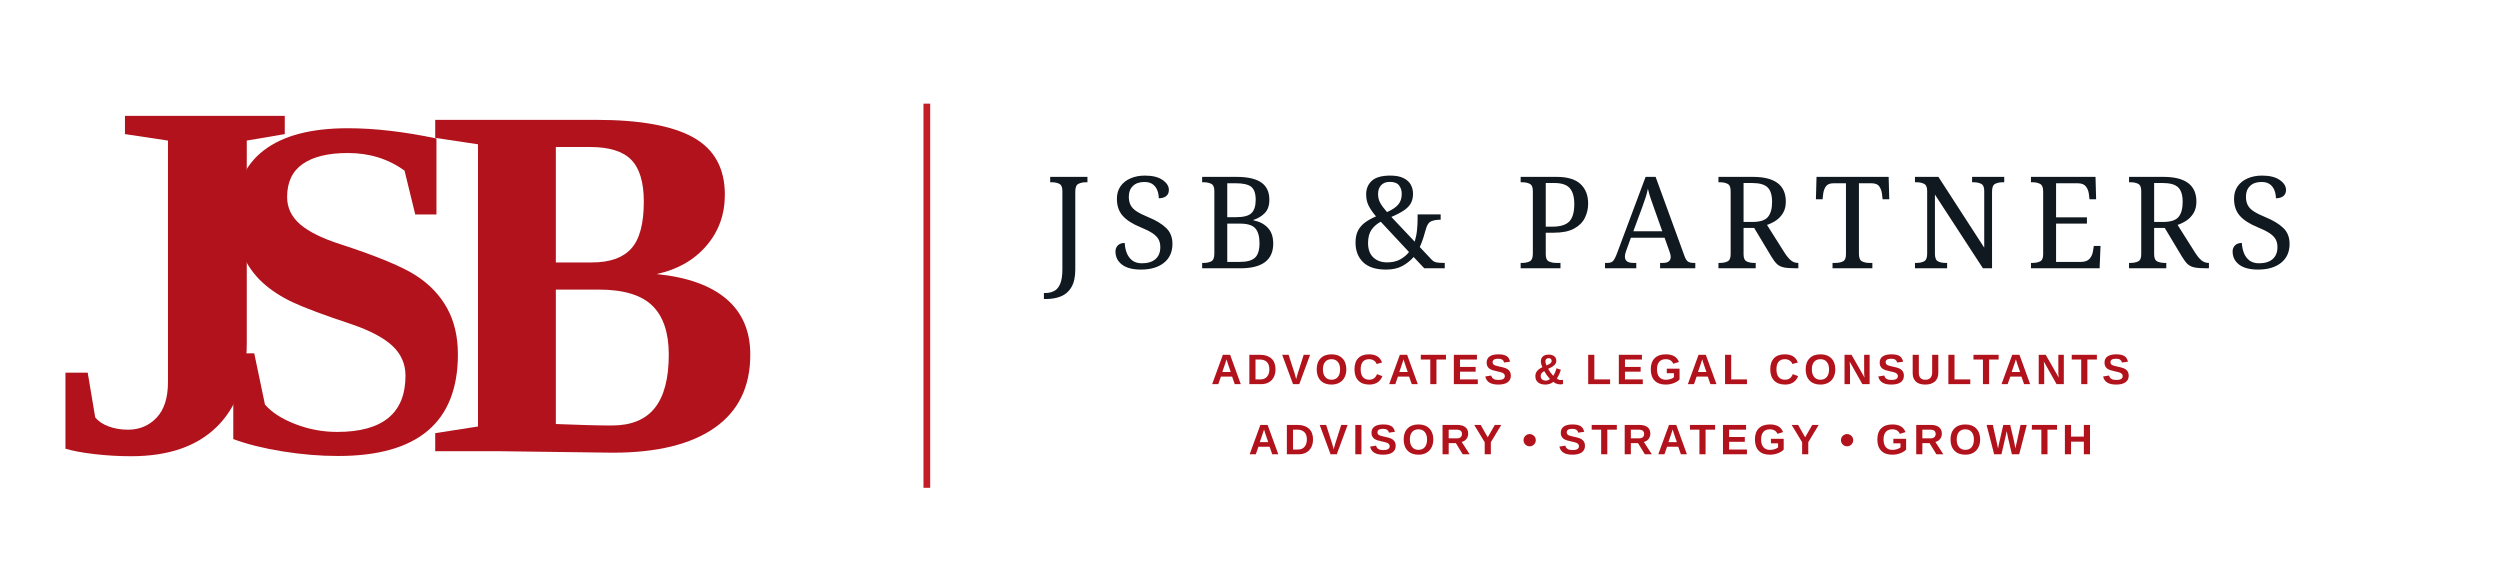
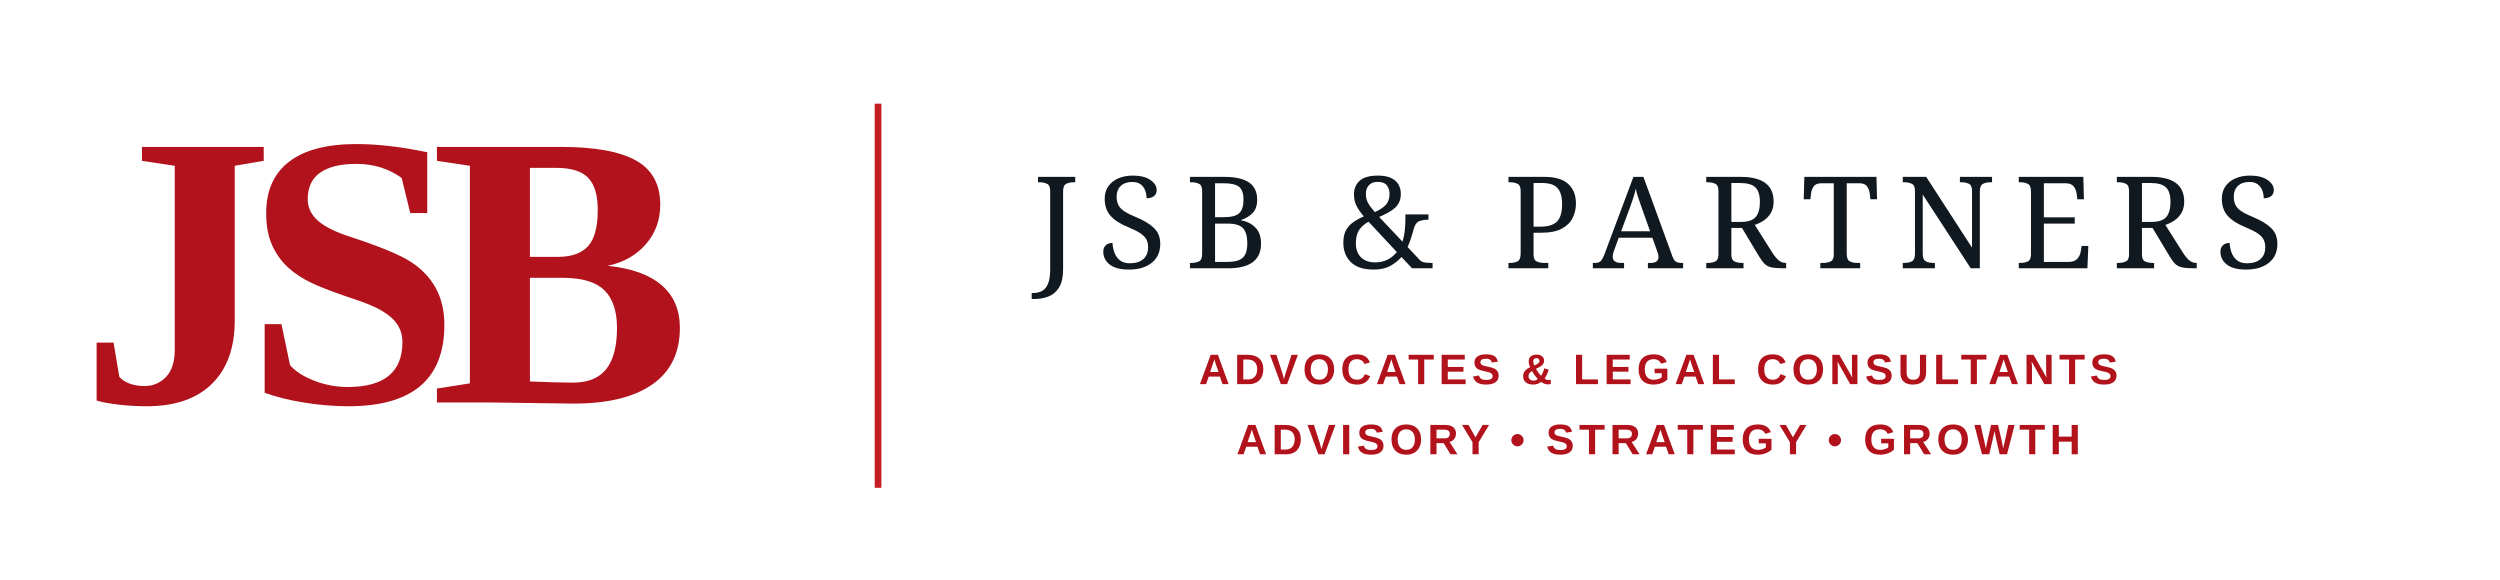
<svg xmlns="http://www.w3.org/2000/svg" width="820" height="190" viewBox="0 0 820 190" role="img" aria-labelledby="title desc">
-   <g fill="#b1121b" font-family="Bodoni 72, Didot, Georgia, serif" font-weight="700">
-     <text x="14" y="148" font-size="168">J</text>
-     <text x="68" y="148" font-size="160">S</text>
-     <text x="140" y="148" font-size="166">B</text>
+   <g fill="#b1121b" font-family="Georgia, Times New Roman, serif" font-weight="700">
+     <text x="26" y="132" font-size="128" letter-spacing="-10">JSB</text>
  </g>
-   <line x1="304" y1="34" x2="304" y2="160" stroke="#c51d25" stroke-width="2.2" />
+   <line x1="288" y1="34" x2="288" y2="160" stroke="#c51d25" stroke-width="2.2" />
  <g fill="#101820" font-family="Georgia, serif" text-anchor="middle">
-     <text x="548" y="88" font-size="42" letter-spacing="6" textLength="390" lengthAdjust="spacingAndGlyphs">JSB &amp; PARTNERS</text>
+     <text x="544" y="88" font-size="42" letter-spacing="6" textLength="390" lengthAdjust="spacingAndGlyphs">JSB &amp; PARTNERS</text>
  </g>
-   <text x="548" y="126" fill="#b1121b" font-family="Arial, sans-serif" font-size="14" font-weight="800" letter-spacing="1.5" text-anchor="middle" textLength="390" lengthAdjust="spacingAndGlyphs">
+   <text x="544" y="126" fill="#b1121b" font-family="Arial, sans-serif" font-size="14" font-weight="800" letter-spacing="1.5" text-anchor="middle" textLength="390" lengthAdjust="spacingAndGlyphs">
    ADVOCATES &amp; LEGAL CONSULTANTS
  </text>
-   <text x="548" y="149" fill="#b1121b" font-family="Arial, sans-serif" font-size="14" font-weight="800" letter-spacing="1.5" text-anchor="middle" textLength="390" lengthAdjust="spacingAndGlyphs">
+   <text x="544" y="149" fill="#b1121b" font-family="Arial, sans-serif" font-size="14" font-weight="800" letter-spacing="1.5" text-anchor="middle" textLength="390" lengthAdjust="spacingAndGlyphs">
    ADVISORY • STRATEGY • GROWTH
  </text>
</svg>
